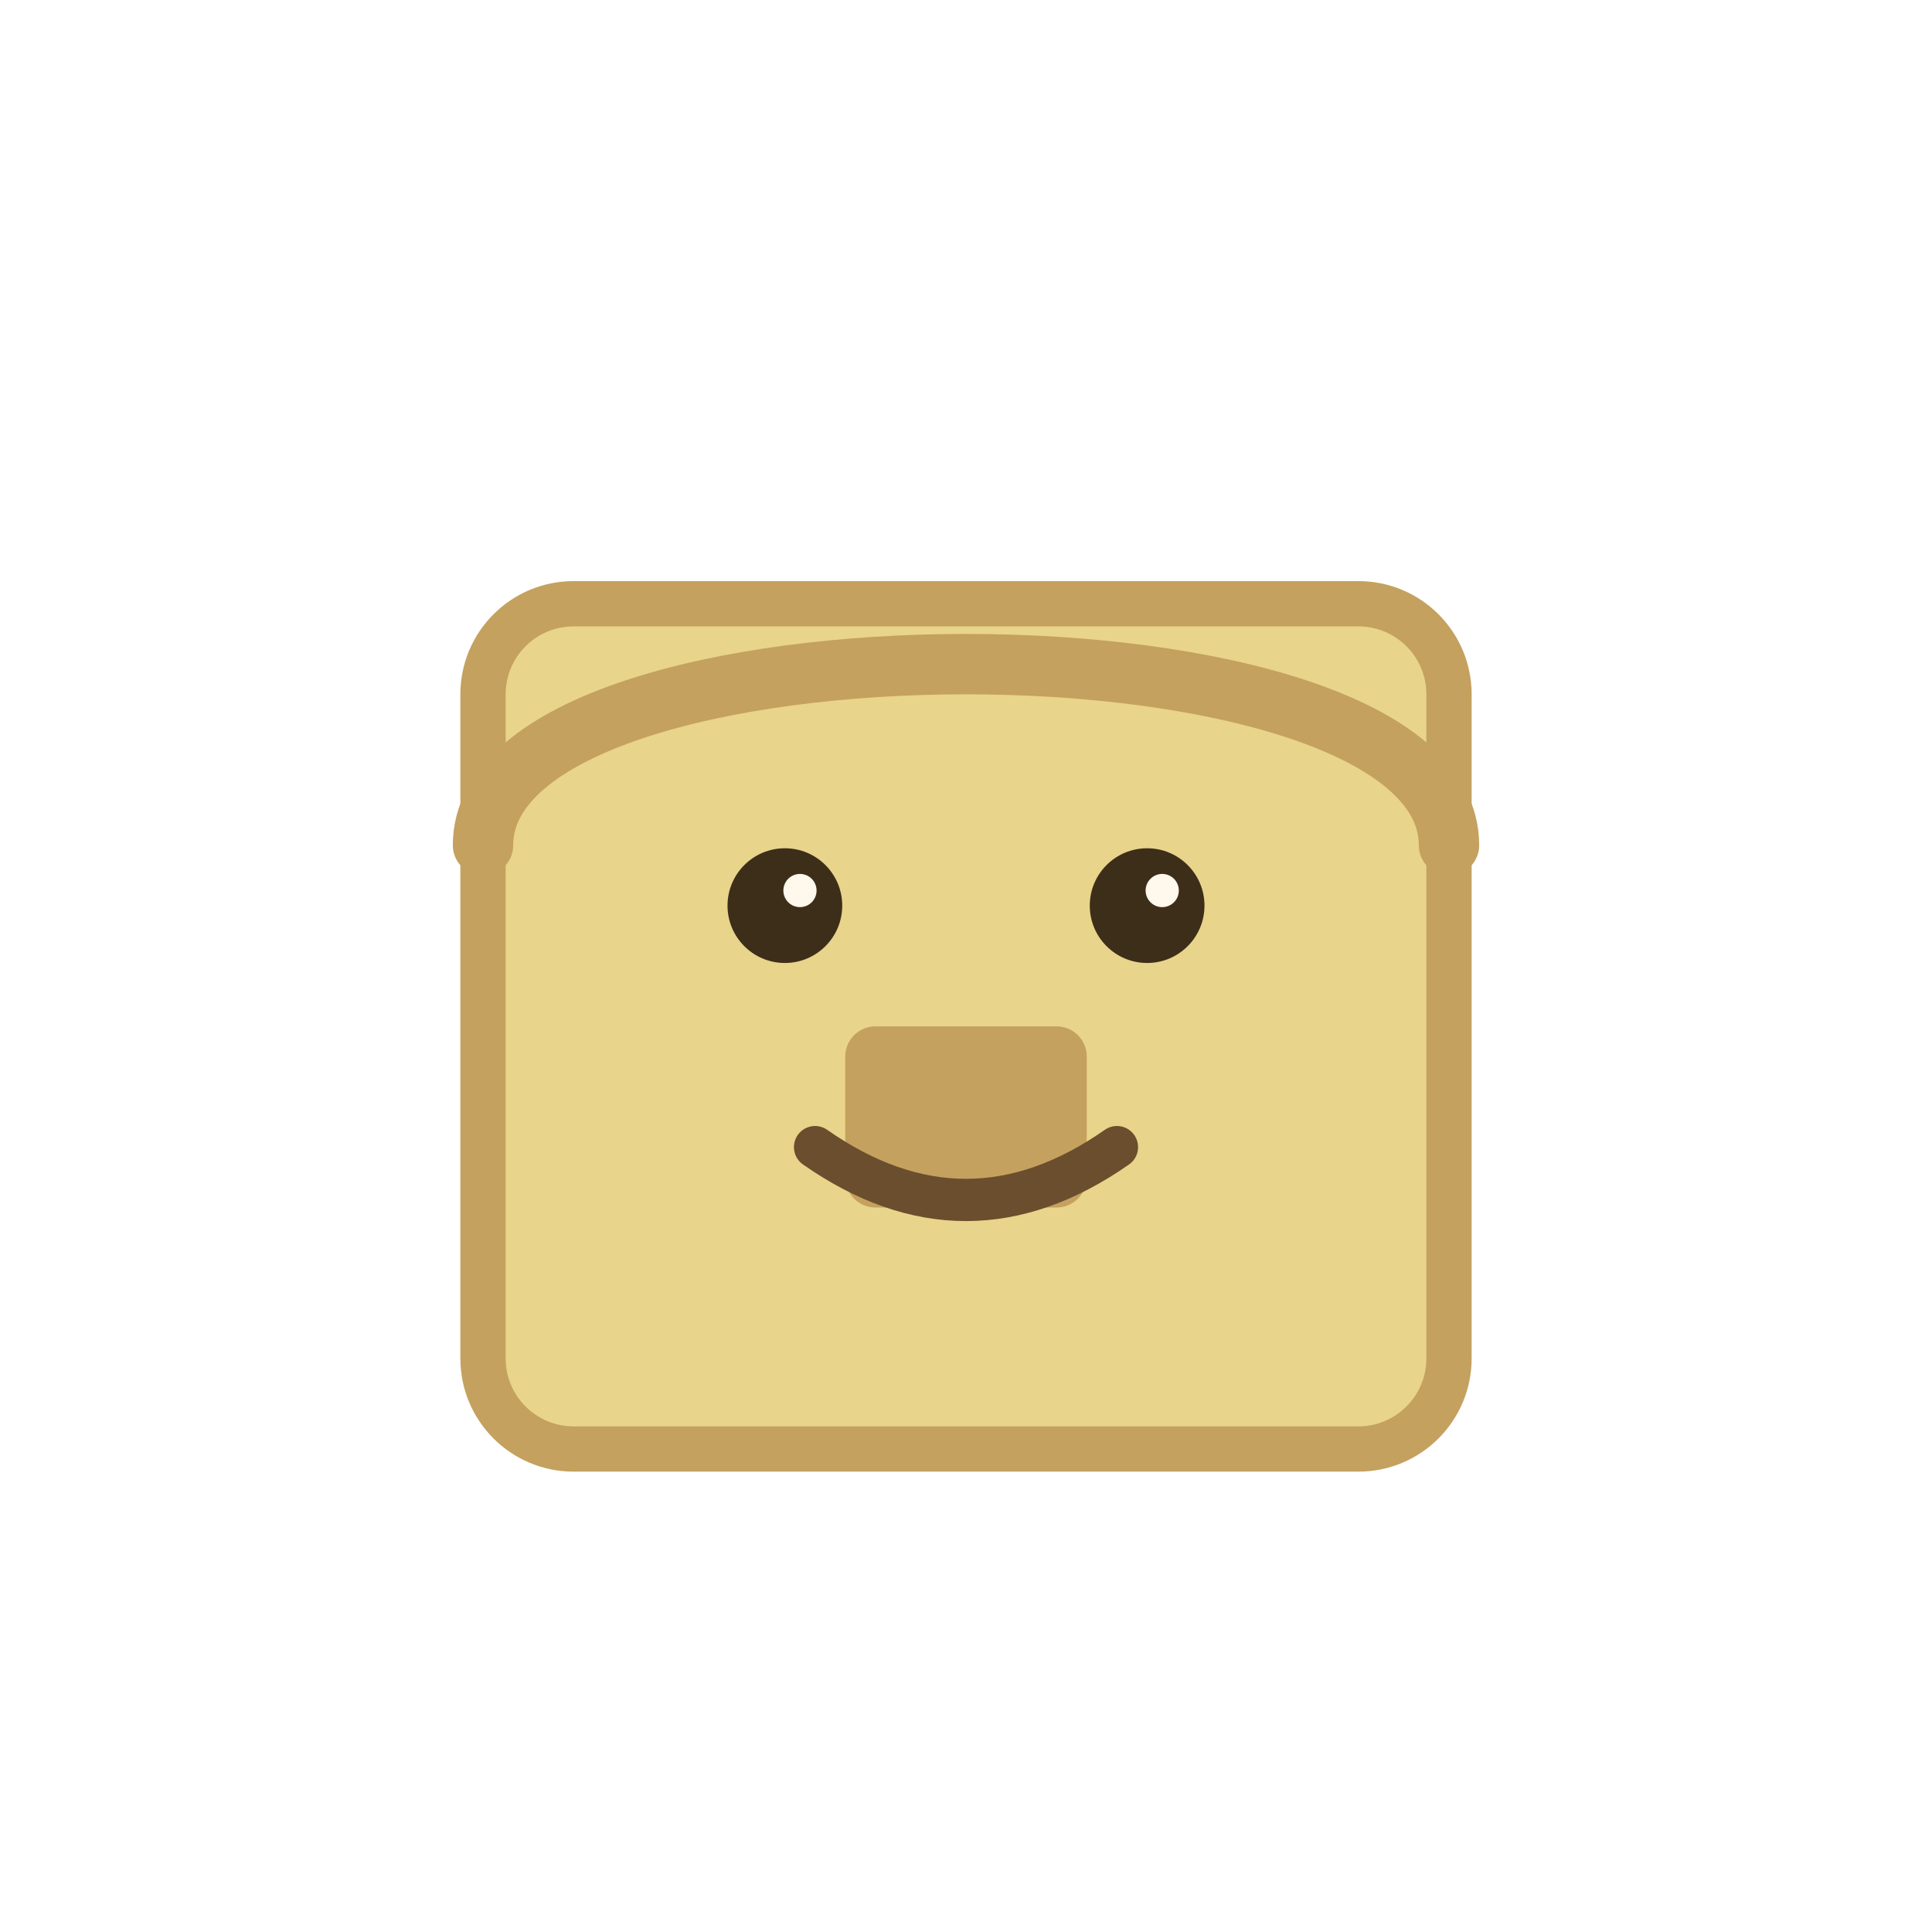
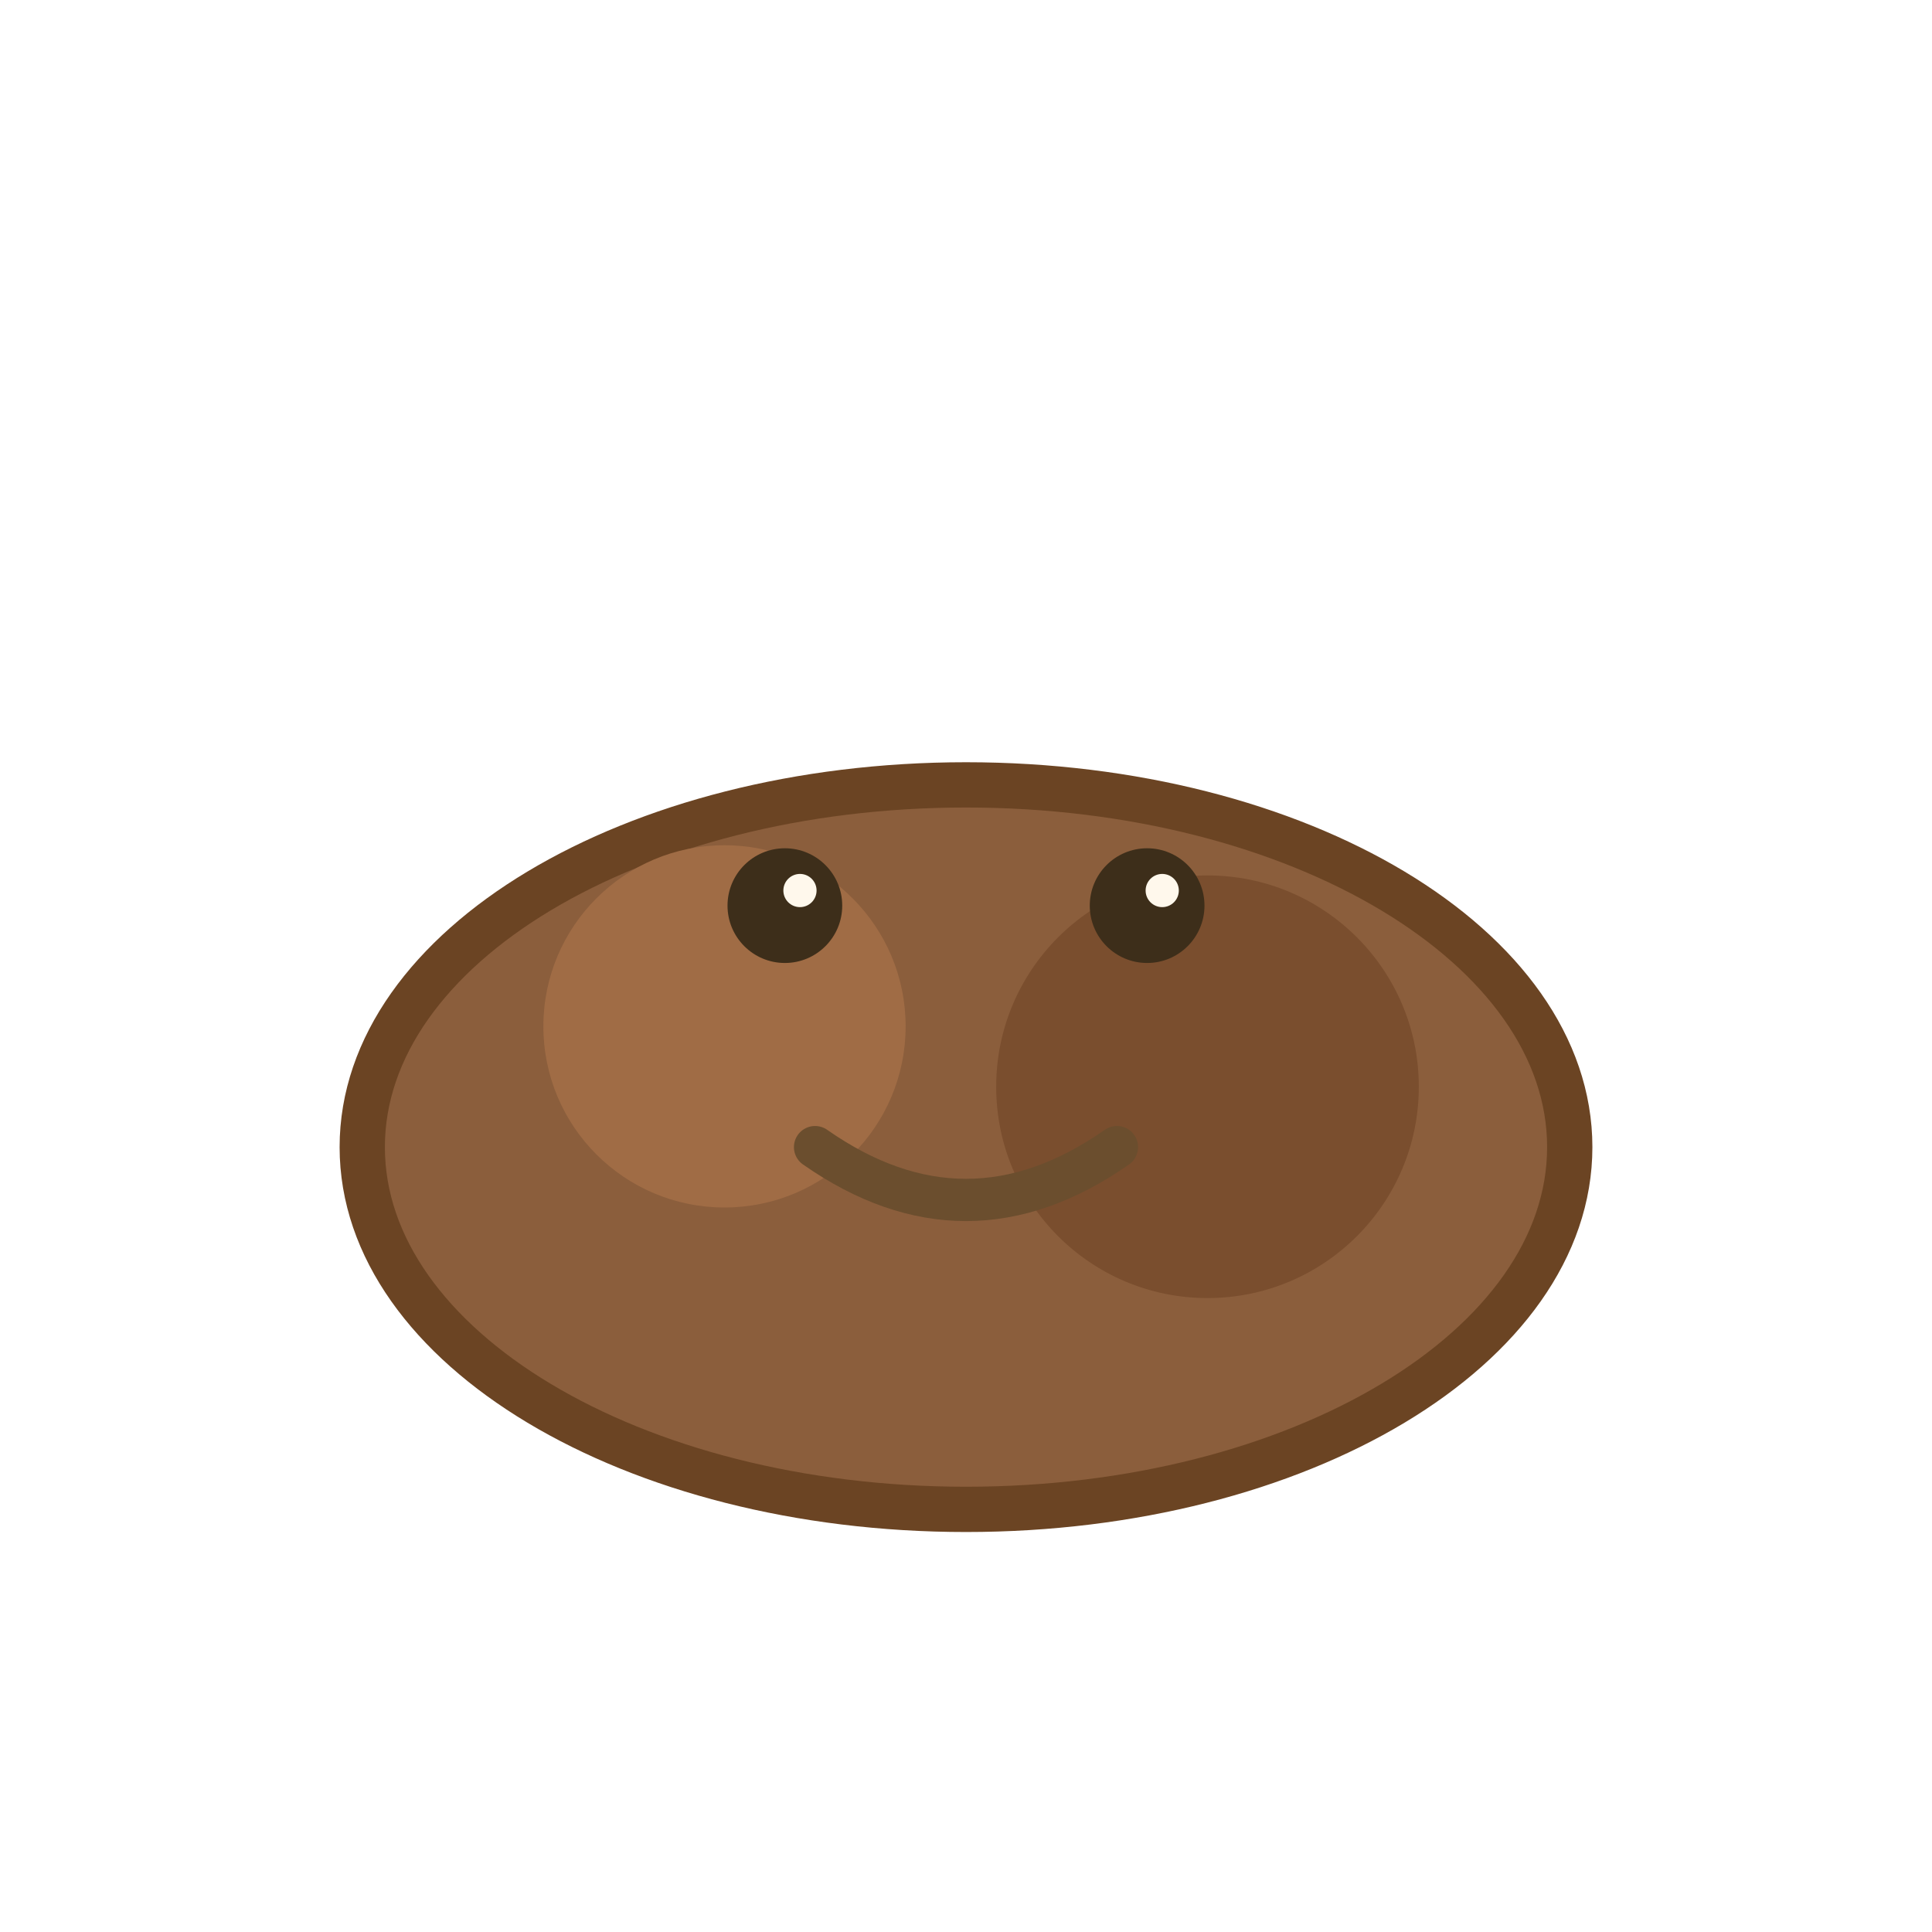
<svg xmlns="http://www.w3.org/2000/svg" viewBox="0 0 64 64" width="64" height="64" role="img" aria-hidden="true">
-   <rect x="16" y="20" width="32" height="28" rx="3" fill="#E8D48A" stroke="#C4A15E" stroke-width="1.5" />
-   <path d="M16 28 C16 20 48 20 48 28" fill="none" stroke="#C4A15E" stroke-width="2" stroke-linecap="round" />
-   <rect x="28" y="34" width="8" height="6" rx="1" fill="#C4A15E" />
+   <ellipse cx="32" cy="38" rx="20" ry="12" fill="#8B5E3C" stroke="#6B4423" stroke-width="1.5" />
+   <circle cx="24" cy="34" r="6" fill="#A06C45" />
+   <circle cx="40" cy="36" r="7" fill="#7A4E2E" />
  <circle cx="26" cy="30" r="1.9" fill="#3D2E1A" />
  <circle cx="38" cy="30" r="1.9" fill="#3D2E1A" />
  <circle cx="26.5" cy="29.5" r="0.55" fill="#FFF8EC" />
  <circle cx="38.5" cy="29.5" r="0.55" fill="#FFF8EC" />
  <path d="M27 38 Q32 41.5 37 38" fill="none" stroke="#6B4E2E" stroke-width="1.4" stroke-linecap="round" />
</svg>
